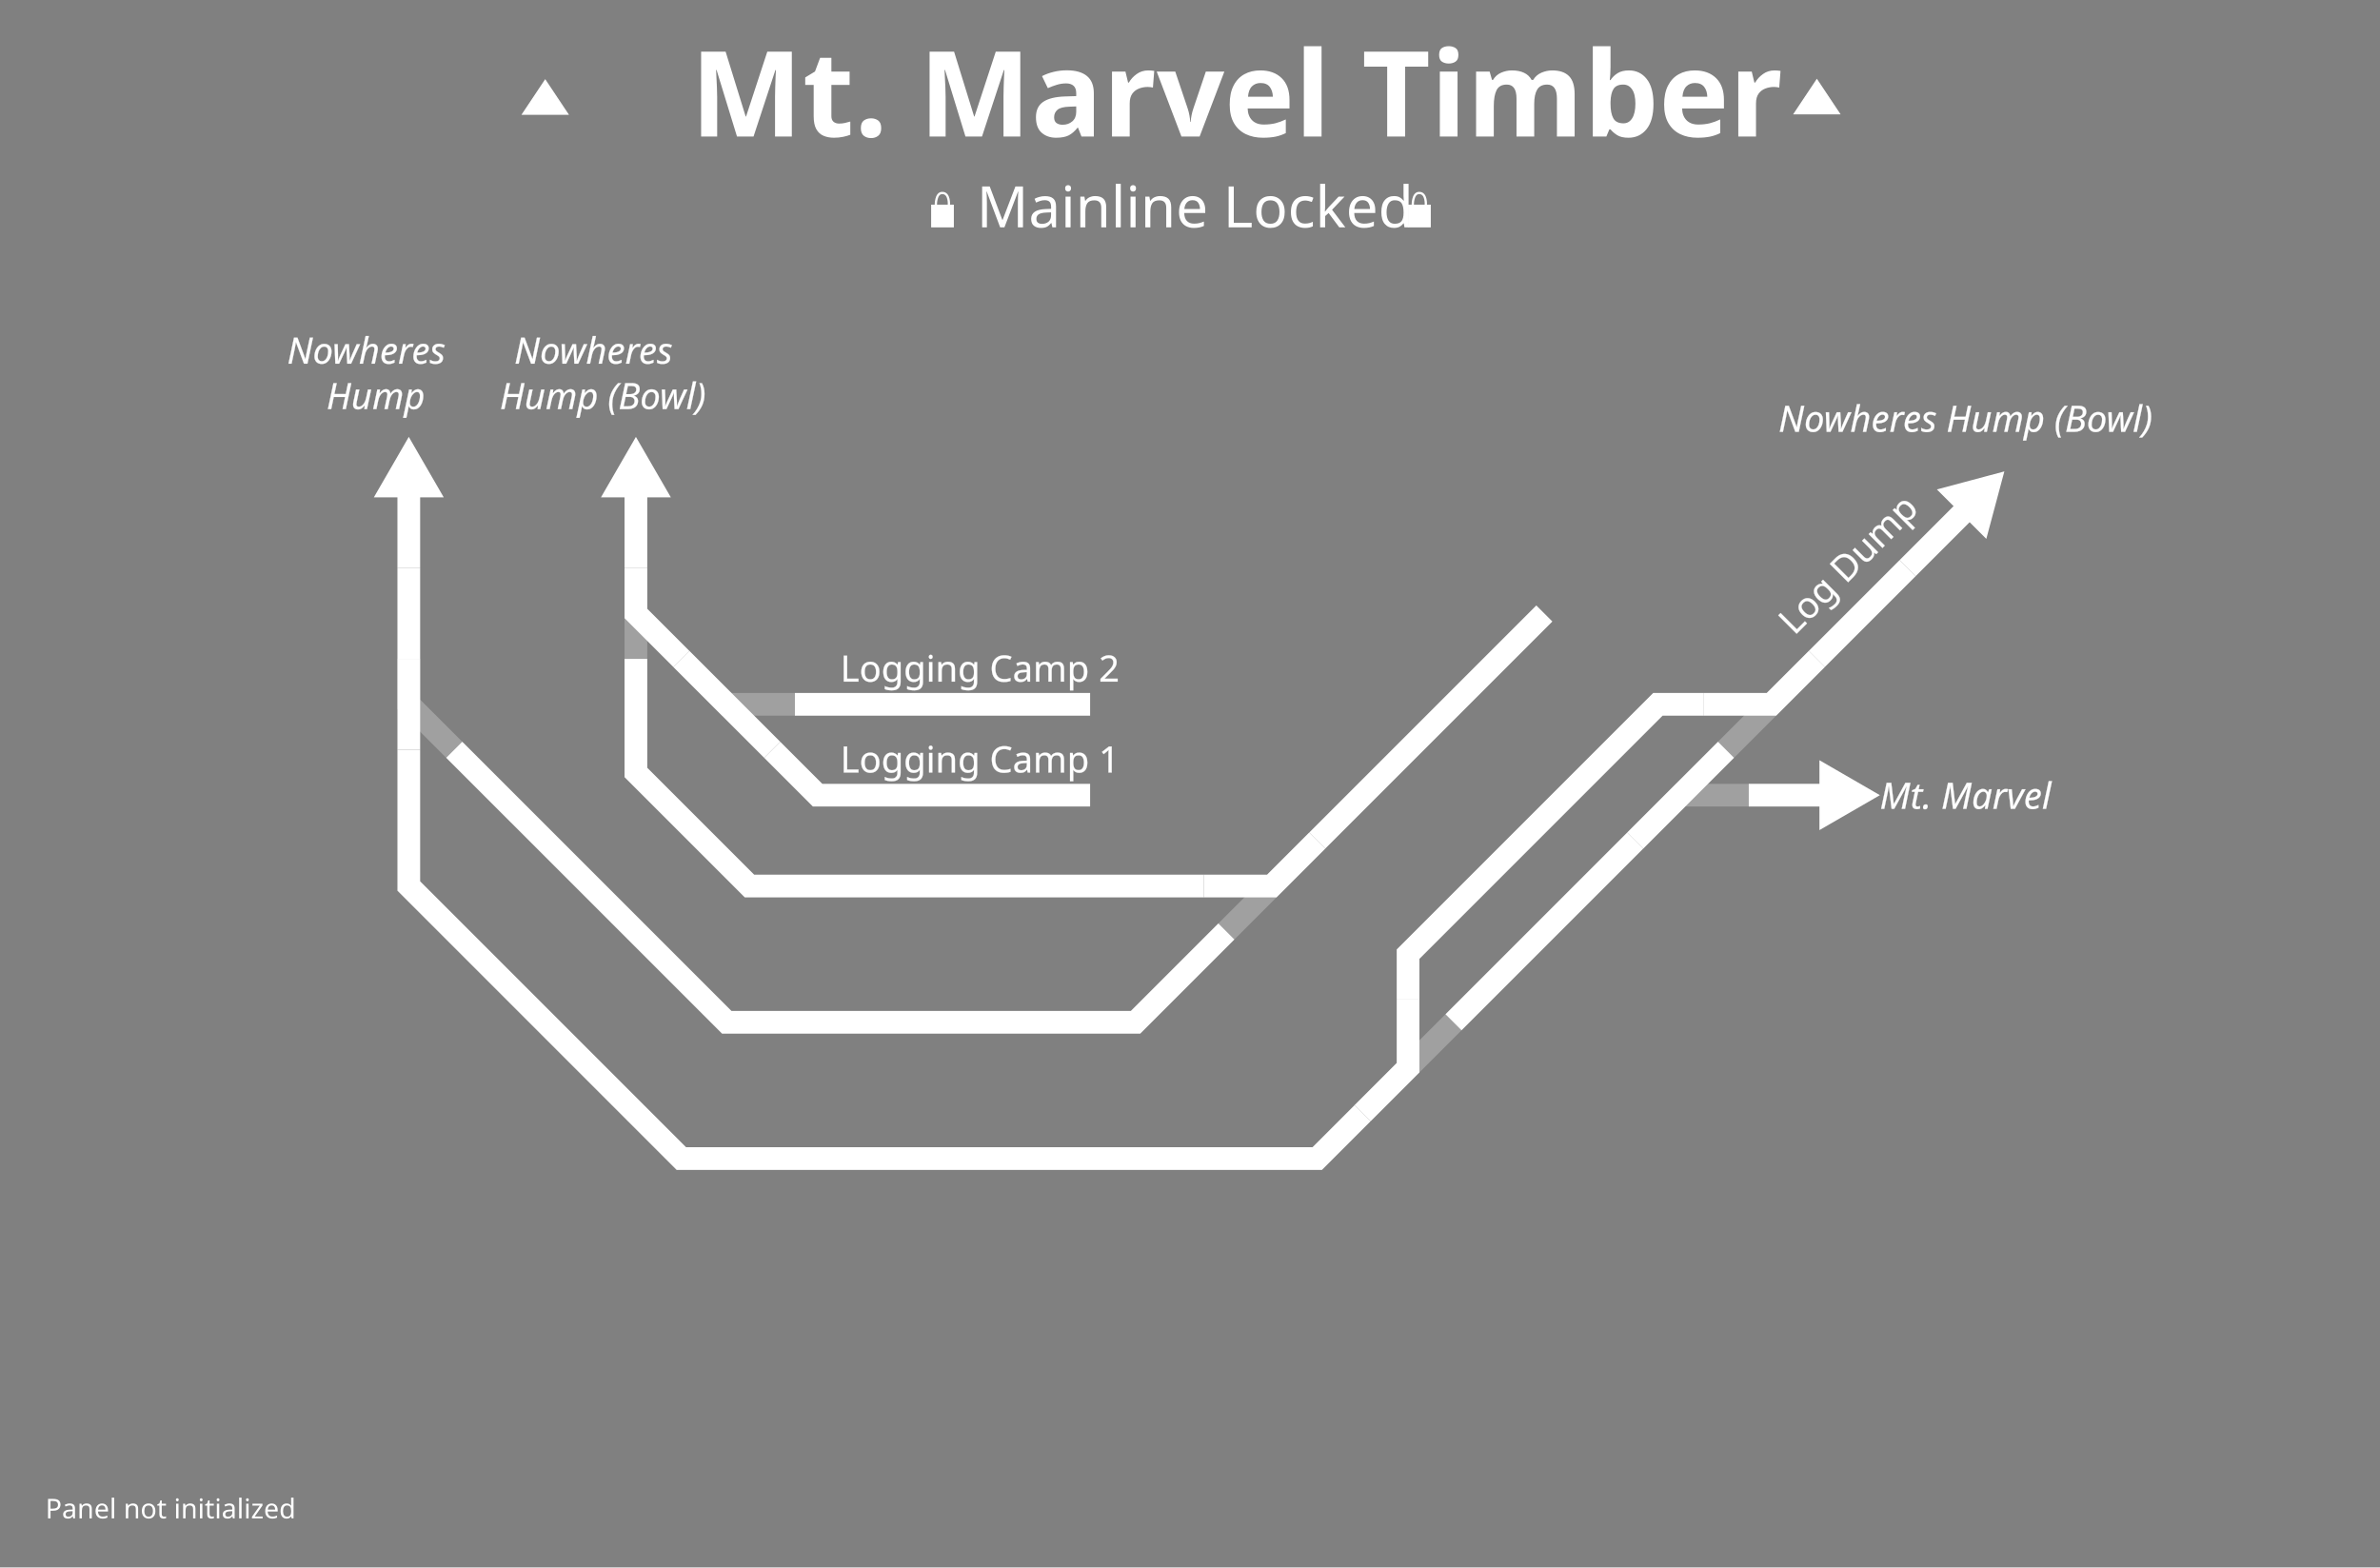
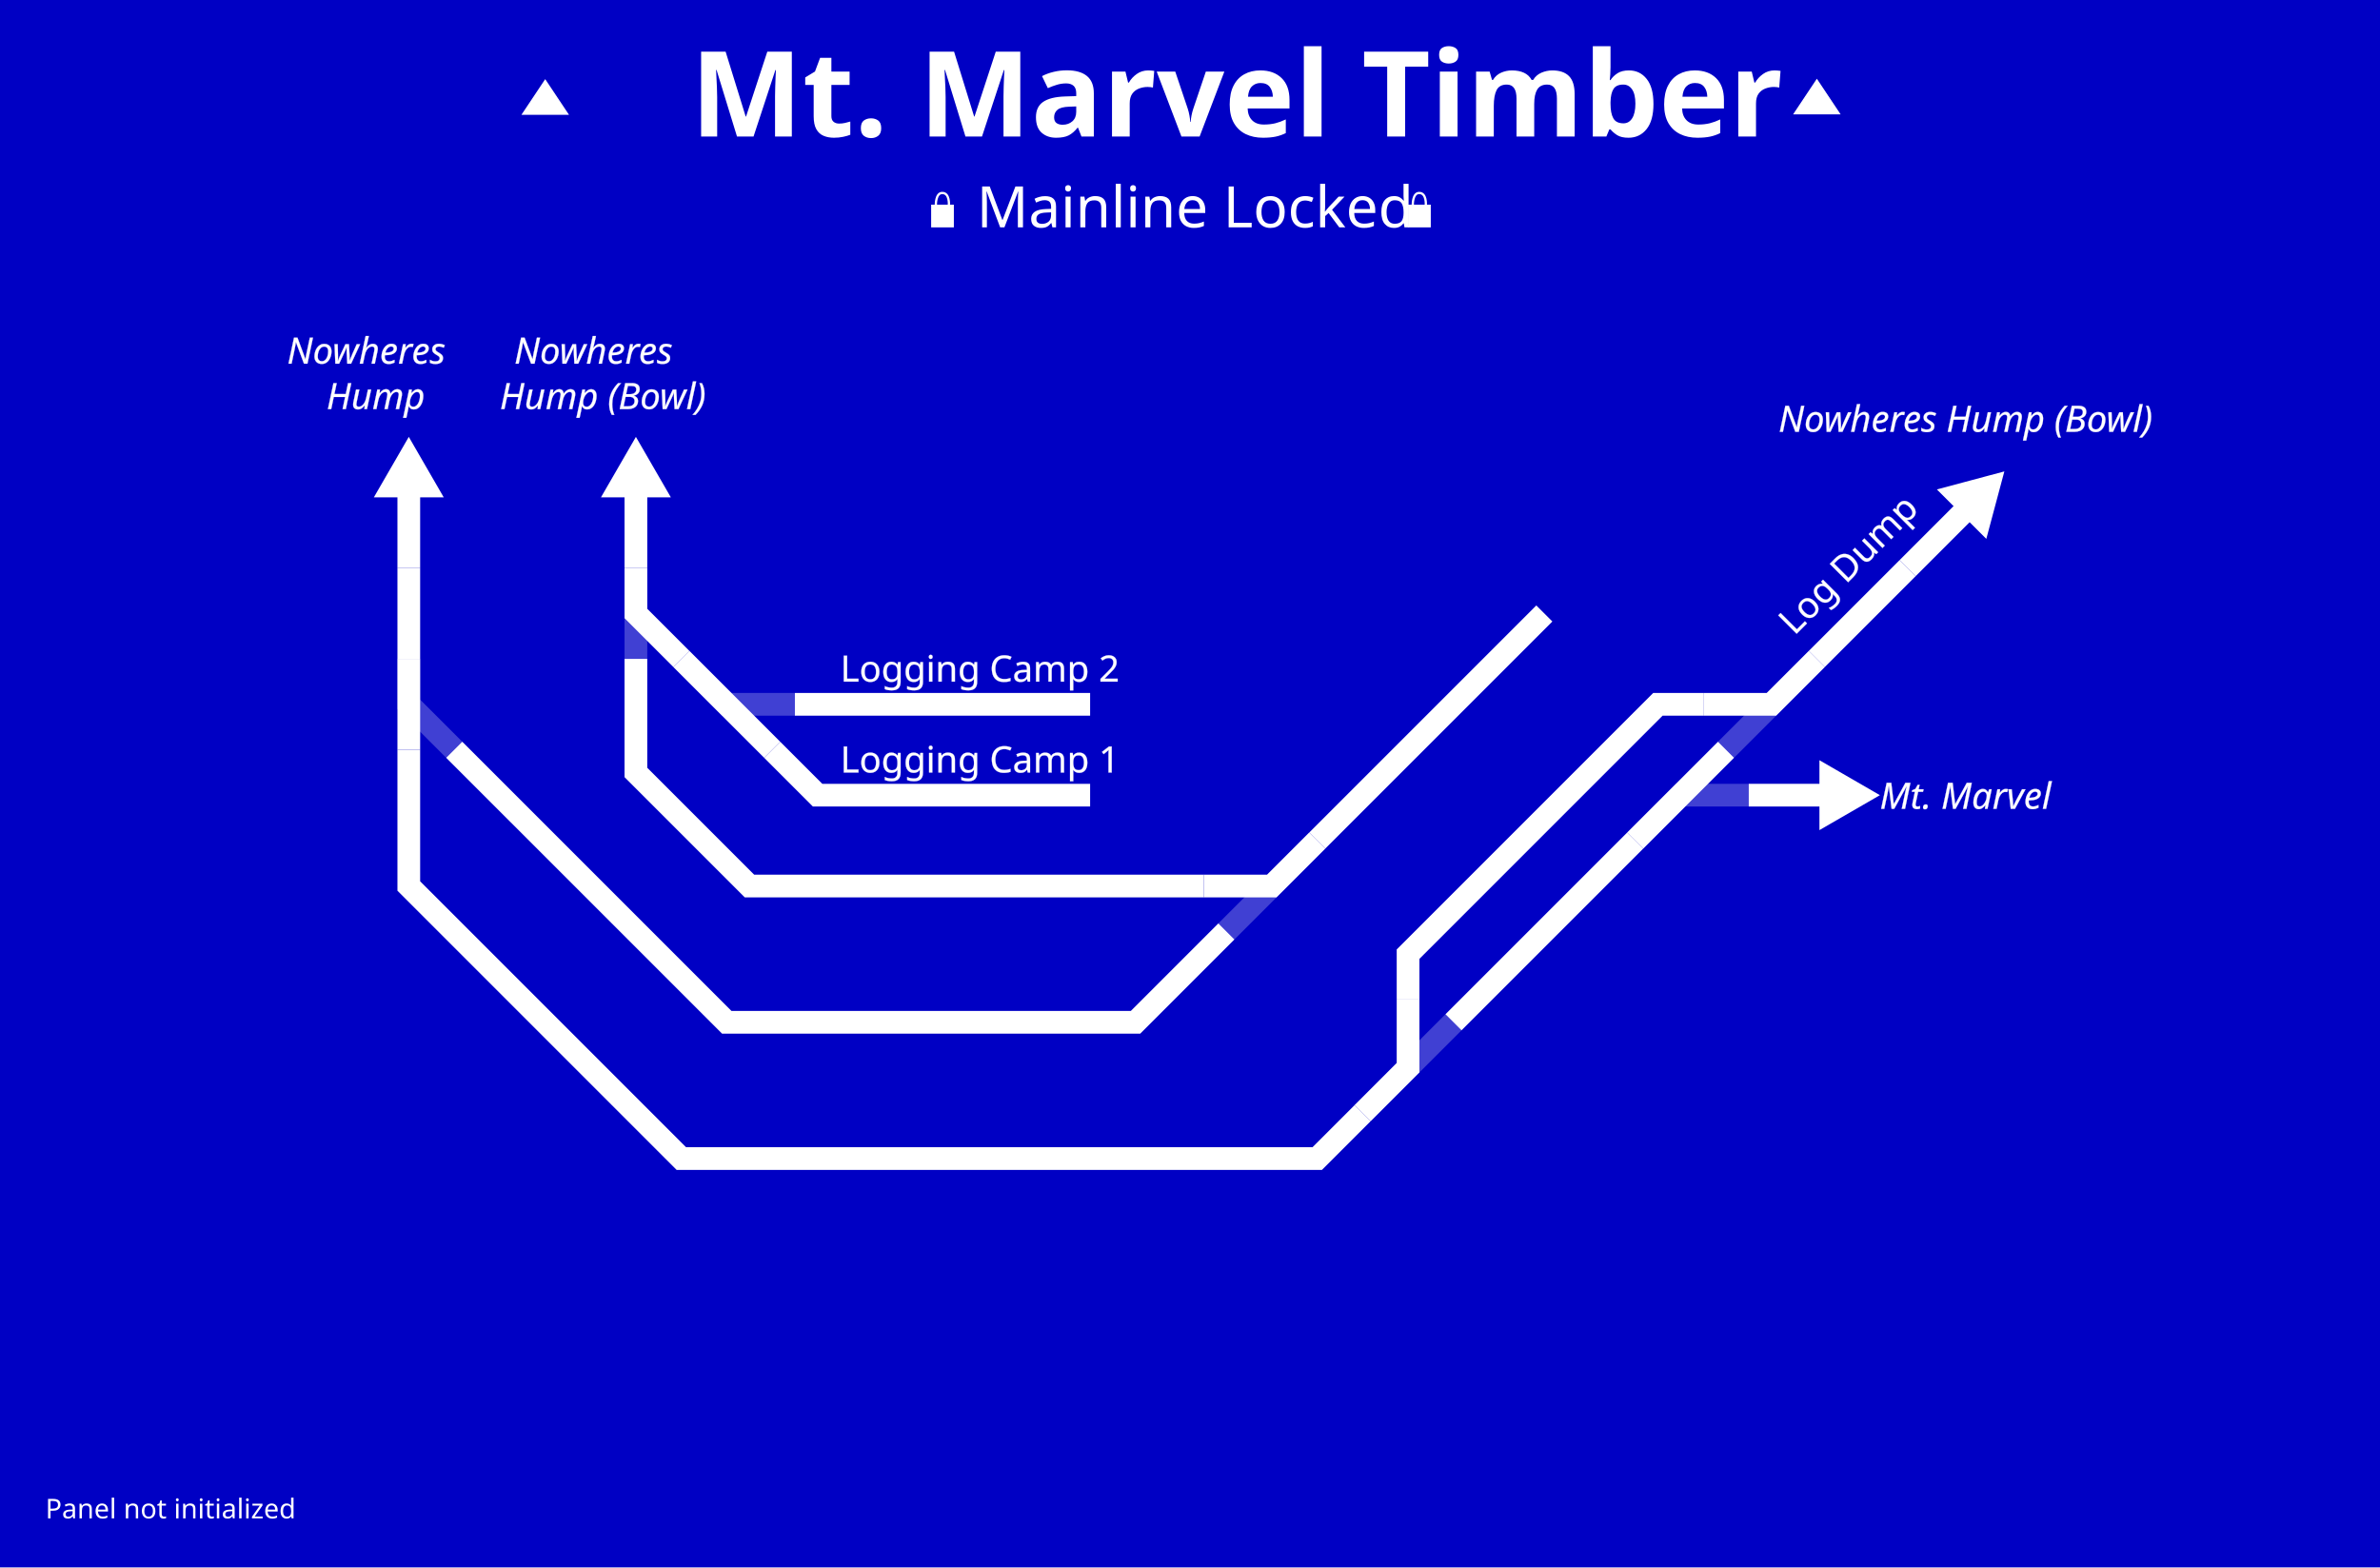
<svg xmlns="http://www.w3.org/2000/svg" xmlns:xlink="http://www.w3.org/1999/xlink" width="1047.958" height="690.115" id="svg2" version="1.1">
  <defs id="defs4">
    <linearGradient id="linearGradient5066">
      <stop style="stop-color:#000000;stop-opacity:0.188;" offset="0" id="stop5068" />
      <stop style="stop-color:#000000;stop-opacity:0;" offset="1" id="stop5070" />
    </linearGradient>
    <linearGradient id="linearGradient4692">
      <stop id="stop4694" offset="0" style="stop-color:#ffffff;stop-opacity:0.753;" />
      <stop id="stop4696" offset="1" style="stop-color:#ffffff;stop-opacity:0;" />
    </linearGradient>
    <linearGradient id="linearGradient4186">
      <stop style="stop-color:#808080;stop-opacity:1;" offset="0" id="stop4188" />
      <stop style="stop-color:#000000;stop-opacity:0;" offset="1" id="stop4190" />
    </linearGradient>
    <linearGradient id="linearGradient4137" paint="solid">
      <stop style="stop-color:#00ff00;stop-opacity:1;" offset="0" id="stop4139" />
    </linearGradient>
    <linearGradient xlink:href="#linearGradient4186" id="linearGradient4976" gradientUnits="userSpaceOnUse" x1="39.5" y1="75.114" x2="70.5" y2="75.114" />
    <linearGradient xlink:href="#linearGradient4186" id="linearGradient4978" gradientUnits="userSpaceOnUse" x1="39.5" y1="75.114" x2="70.5" y2="75.114" />
    <radialGradient xlink:href="#linearGradient4692" id="radialGradient5060" gradientUnits="userSpaceOnUse" cx="55" cy="75.114" fx="55" fy="75.114" r="15" />
    <radialGradient xlink:href="#linearGradient5066" id="radialGradient5064" gradientUnits="userSpaceOnUse" cx="55" cy="75.114" fx="55" fy="75.114" r="15" />
    <radialGradient xlink:href="#linearGradient4692" id="radialGradient4247" gradientUnits="userSpaceOnUse" cx="55" cy="75.114" fx="55" fy="75.114" r="15" />
    <radialGradient xlink:href="#linearGradient5066" id="radialGradient4249" gradientUnits="userSpaceOnUse" cx="55" cy="75.114" fx="55" fy="75.114" r="15" />
    <radialGradient xlink:href="#linearGradient5066" id="radialGradient4251" gradientUnits="userSpaceOnUse" cx="55" cy="75.114" fx="55" fy="75.114" r="15" />
    <linearGradient xlink:href="#linearGradient4186" id="linearGradient4253" gradientUnits="userSpaceOnUse" x1="39.5" y1="75.114" x2="70.5" y2="75.114" />
    <linearGradient xlink:href="#linearGradient4186" id="linearGradient4255" gradientUnits="userSpaceOnUse" x1="39.5" y1="75.114" x2="70.5" y2="75.114" />
    <marker orient="auto" refY="0" refX="0.6" id="TriangleAuthNBMarker" style="overflow:visible">
      <path id="TriangleAuthNBMarkerPath" d="m 5.77,0 -8.65,5 0,-10 8.65,5 z" style="fill:#00ff00;fill-rule:evenodd;stroke:#00ff00;stroke-width:1pt;marker-start:none" transform="scale(0.2,0.2)" />
    </marker>
    <marker orient="auto" refY="0" refX="-0.6" id="TriangleAuthSBMarker" style="overflow:visible">
      <path id="TriangleAuthSBMarkerPath" d="m 5.77,0 -8.65,5 0,-10 8.65,5 z" style="fill:#00ff00;fill-rule:evenodd;stroke:#00ff00;stroke-width:1pt;marker-start:none" transform="scale(-0.2,-0.2)" />
    </marker>
    <marker orient="auto" refY="0" refX="0.6" id="TriangleOccupiedNBMarker" style="overflow:visible">
      <path id="TriangleOccupiedNBMarkerPath" d="m 5.77,0 -8.65,5 0,-10 8.65,5 z" style="fill:#ff0000;fill-rule:evenodd;stroke:#ff0000;stroke-width:1pt;marker-start:none" transform="scale(0.2,0.2)" />
    </marker>
    <marker orient="auto" refY="0" refX="-0.6" id="TriangleOccupiedSBMarker" style="overflow:visible">
      <path id="TriangleOccupiedSBMarkerPath" d="m 5.77,0 -8.65,5 0,-10 8.65,5 z" style="fill:#ff0000;fill-rule:evenodd;stroke:#ff0000;stroke-width:1pt;marker-start:none" transform="scale(-0.2,-0.2)" />
    </marker>
    <marker orient="auto" refY="0" refX="0" id="TriangleOutM" style="overflow:visible">
      <path id="path4051" d="m 5.77,0 -8.65,5 0,-10 8.65,5 z" style="fill:#ffffff;fill-rule:evenodd;stroke:#ffffff;stroke-width:1pt;marker-start:none" transform="scale(0.25,0.25)" />
    </marker>
    <marker orient="auto" refY="0" refX="0" id="TriangleInM" style="overflow:visible">
      <path id="path4042" d="m 5.77,0 -8.65,5 0,-10 8.65,5 z" style="fill:#ffffff;fill-rule:evenodd;stroke:#ffffff;stroke-width:1pt;marker-start:none" transform="scale(-0.25,-0.25)" />
    </marker>
    <marker orient="auto" refY="0" refX="0" id="StopM" style="overflow:visible">
      <path id="path4078" d="M 0,5.65 0,-5.65" style="fill:none;stroke:#ffffff;stroke-width:2pt" transform="scale(0.4,0.4)" />
    </marker>
  </defs>
  <g id="backgroundLayer" transform="translate(0,-312.2474)">
-     <rect style="fill:#808080;fill-opacity:1;fill-rule:evenodd;stroke:none" id="panelBackground" width="1047.958" height="690.115" x="0" y="312.247" />
+     <rect style="fill:#0000c4;fill-opacity:1;fill-rule:evenodd;stroke:none" id="panelBackground" width="1047.958" height="690.115" x="0" y="312.247" />
  </g>
  <g id="textLayer" transform="translate(0,-3.979759)" style="display:inline">
    <text xml:space="preserve" style="font-size:52.338px;font-style:normal;font-variant:normal;font-weight:bold;font-stretch:normal;text-align:start;line-height:125%;letter-spacing:0px;word-spacing:0px;writing-mode:lr-tb;text-anchor:start;fill:#ffffff;fill-opacity:1;stroke:none;font-family:Trebuchet MS;-inkscape-font-specification:Trebuchet MS Bold" x="304" y="64.095" id="panelTitle">
      <tspan id="tspan3823" x="304" y="64.095">Mt. Marvel Timber</tspan>
    </text>
    <text id="panelStatus" y="672.511" x="20" style="font-size:12px;font-style:normal;font-variant:normal;font-weight:normal;font-stretch:normal;text-align:start;line-height:125%;letter-spacing:0px;word-spacing:0px;writing-mode:lr-tb;text-anchor:start;fill:#ffffff;fill-opacity:1;stroke:none;font-family:Trebuchet MS;-inkscape-font-specification:Trebuchet MS" xml:space="preserve">
      <tspan y="672.511" x="20" id="tspanPanelStatus">Panel not initialized</tspan>
    </text>
    <path style="fill:#ffffff;fill-opacity:1;stroke:#ffffff;stroke-width:0.5px;stroke-linecap:butt;stroke-linejoin:miter;stroke-opacity:1" d="m 240.068,39.274 -10,15 20,0 z" id="leftLevelTriangle" />
    <use x="0" y="0" xlink:href="#leftLevelTriangle" id="rightLevelTriangle" transform="translate(559.9322,-0.1794)" width="1047.958" height="690.115" />
    <g id="mainlineLockedGroup" transform="translate(30,5.019e-4)">
      <text xml:space="preserve" style="font-size:25.23px;font-style:normal;font-variant:normal;font-weight:normal;font-stretch:normal;text-align:start;line-height:125%;letter-spacing:0px;word-spacing:0px;writing-mode:lr-tb;text-anchor:start;fill:#ffffff;fill-opacity:1;stroke:none;font-family:Trebuchet MS;-inkscape-font-specification:Trebuchet MS" x="400" y="104.094" id="mainlineLockedText">
        <tspan y="104.094" x="400" id="tspan3321">Mainline Locked</tspan>
      </text>
      <g id="leftLock">
        <rect id="lockBody" width="10" height="10" x="380" y="94.094" style="fill:#ffffff;fill-opacity:1;stroke:none" />
        <path style="fill:none;stroke:#ffffff;stroke-width:1px;stroke-linecap:butt;stroke-linejoin:miter;stroke-opacity:1" d="m 382.068,94.274 c 0,0 -0.12,-5.383 2.818,-5.323 3.358,-0.06 2.924,5.323 2.924,5.323" id="path4159" />
      </g>
      <use height="690.115" width="1047.958" transform="translate(210,1.3237304e-6)" id="rightLock" xlink:href="#leftLock" y="0" x="0" />
    </g>
  </g>
  <g id="industrialTrackLayer" transform="translate(0,-3.979759)" style="display:inline">
    <path style="fill:none;stroke:#ffffff;stroke-width:10;stroke-linecap:butt;stroke-linejoin:miter;stroke-miterlimit:4;stroke-opacity:1;stroke-dasharray:none;marker-start:url(#TriangleInM);display:inline" d="m 180,214.095 0,40" id="path3290" />
    <g style="display:inline" transform="matrix(0,-1,-1,0,814.0945,814.0945)" id="g3489">
      <path style="opacity:0.25;fill:none;stroke:#ffffff;stroke-width:10;stroke-linecap:butt;stroke-linejoin:miter;stroke-miterlimit:4;stroke-opacity:1;stroke-dasharray:none" d="m 520,534.095 40,0" id="TO437.R" />
      <path id="TO437.N" d="m 520,514.095 20,20 20,0" style="fill:none;stroke:#ffffff;stroke-width:10;stroke-linecap:butt;stroke-linejoin:miter;stroke-miterlimit:4;stroke-opacity:1;stroke-dasharray:none" />
    </g>
    <path style="fill:none;stroke:#ffffff;stroke-width:10;stroke-linecap:butt;stroke-linejoin:miter;stroke-miterlimit:4;stroke-opacity:1;stroke-dasharray:none;display:inline" d="m 720,374.094 -80,80" id="path3513" />
    <path style="fill:none;stroke:#ffffff;stroke-width:10;stroke-linecap:butt;stroke-linejoin:miter;stroke-miterlimit:4;stroke-opacity:1;stroke-dasharray:none;display:inline" d="m 180,334.094 0,60 120,120 280,0 20,-20" id="path3523" />
    <g style="display:inline" transform="matrix(0,1,-1,0,1314.094,-165.9055)" id="g3465">
      <path id="TO441.R" d="m 520,544.095 0,30 20,20" style="opacity:0.25;fill:none;stroke:#ffffff;stroke-width:10;stroke-linecap:butt;stroke-linejoin:miter;stroke-miterlimit:4;stroke-opacity:1;stroke-dasharray:none" />
      <path style="fill:none;stroke:#ffffff;stroke-width:10;stroke-linecap:butt;stroke-linejoin:miter;stroke-miterlimit:4;stroke-opacity:1;stroke-dasharray:none" d="m 500,554.095 40,40" id="TO441.N" />
    </g>
    <g id="g4474" transform="translate(240,-240)" style="display:inline">
      <path id="TO440.R" d="m 520,574.095 40,-40" style="opacity:0.25;fill:none;stroke:#ffffff;stroke-width:10;stroke-linecap:butt;stroke-linejoin:miter;stroke-miterlimit:4;stroke-opacity:1;stroke-dasharray:none" />
      <path style="fill:none;stroke:#ffffff;stroke-width:10;stroke-linecap:butt;stroke-linejoin:miter;stroke-miterlimit:4;stroke-opacity:1;stroke-dasharray:none" d="m 510,554.095 30,0 20,-20" id="TO440.N" />
    </g>
    <g transform="matrix(-1,0,0,1,1120,-39.99999)" id="g4480" style="display:inline">
      <path style="opacity:0.25;fill:none;stroke:#ffffff;stroke-width:10;stroke-linecap:butt;stroke-linejoin:miter;stroke-miterlimit:4;stroke-opacity:1;stroke-dasharray:none" d="m 480,494.094 40,40" id="TO439.N" />
      <path id="TO439.R" d="m 500,484.094 0,30 20,20" style="fill:none;stroke:#ffffff;stroke-width:10;stroke-linecap:butt;stroke-linejoin:miter;stroke-miterlimit:4;stroke-opacity:1;stroke-dasharray:none" />
    </g>
    <g style="display:inline" id="g3501" transform="matrix(0,-1,-1,0,714.0945,854.0945)">
      <path style="opacity:0.25;fill:none;stroke:#ffffff;stroke-width:10;stroke-linecap:butt;stroke-linejoin:miter;stroke-miterlimit:4;stroke-opacity:1;stroke-dasharray:none" d="m 520,514.095 20,20 20,0" id="TO438A.R" />
      <path id="TO438A.N" d="m 520,534.095 40,0" style="fill:none;stroke:#ffffff;stroke-width:10;stroke-linecap:butt;stroke-linejoin:miter;stroke-miterlimit:4;stroke-opacity:1;stroke-dasharray:none" />
    </g>
    <path id="path4131" d="m 810,354.094 -40,0" style="fill:none;stroke:#ffffff;stroke-width:10;stroke-linecap:butt;stroke-linejoin:miter;stroke-miterlimit:4;stroke-opacity:1;stroke-dasharray:none;marker-start:url(#TriangleInM);display:inline" />
    <path style="fill:none;stroke:#ffffff;stroke-width:10;stroke-linecap:butt;stroke-linejoin:miter;stroke-miterlimit:4;stroke-opacity:1;stroke-dasharray:none;marker-start:url(#TriangleInM);display:inline" d="m 870,224.095 -30,30" id="path4133" />
    <path id="path4329" d="m 620,444.094 0,-20 110,-110 20,0" style="fill:none;stroke:#ffffff;stroke-width:10;stroke-linecap:butt;stroke-linejoin:miter;stroke-miterlimit:4;stroke-opacity:1;stroke-dasharray:none;display:inline" />
    <g style="display:inline" transform="translate(20,-160)" id="g4331">
      <path style="opacity:0.25;fill:none;stroke:#ffffff;stroke-width:10;stroke-linecap:butt;stroke-linejoin:miter;stroke-miterlimit:4;stroke-opacity:1;stroke-dasharray:none" d="m 520,574.095 40,-40" id="TO438B.R" />
      <path id="TO438B.N" d="m 510,554.095 30,0 20,-20" style="fill:none;stroke:#ffffff;stroke-width:10;stroke-linecap:butt;stroke-linejoin:miter;stroke-miterlimit:4;stroke-opacity:1;stroke-dasharray:none" />
    </g>
    <path id="path4337" d="m 200,334.094 120,120 180,0 40,-40" style="fill:none;stroke:#ffffff;stroke-width:10;stroke-linecap:butt;stroke-linejoin:miter;stroke-miterlimit:4;stroke-opacity:1;stroke-dasharray:none;display:inline" />
    <g style="display:inline" id="g4341" transform="matrix(0,-1,-1,0,834.0945,814.0945)">
      <path style="opacity:0.25;fill:none;stroke:#ffffff;stroke-width:10;stroke-linecap:butt;stroke-linejoin:miter;stroke-miterlimit:4;stroke-opacity:1;stroke-dasharray:none" d="m 500,484.094 0,30 20,20" id="TO436.N" />
      <path id="TO436.R" d="m 480,494.094 40,40" style="fill:none;stroke:#ffffff;stroke-width:10;stroke-linecap:butt;stroke-linejoin:miter;stroke-miterlimit:4;stroke-opacity:1;stroke-dasharray:none" />
    </g>
    <path id="path4347" d="m 280,294.094 0,50 50,50 200,0" style="fill:none;stroke:#ffffff;stroke-width:10;stroke-linecap:butt;stroke-linejoin:miter;stroke-miterlimit:4;stroke-opacity:1;stroke-dasharray:none;display:inline" />
    <path style="fill:none;stroke:#ffffff;stroke-width:10;stroke-linecap:butt;stroke-linejoin:miter;stroke-miterlimit:4;stroke-opacity:1;stroke-dasharray:none;display:inline" d="m 480,314.094 -130,0" id="path4349" />
    <path id="path4351" d="m 480,354.094 -120,0 -20,-20" style="fill:none;stroke:#ffffff;stroke-width:10;stroke-linecap:butt;stroke-linejoin:miter;stroke-miterlimit:4;stroke-opacity:1;stroke-dasharray:none;display:inline" />
    <path style="fill:none;stroke:#ffffff;stroke-width:10;stroke-linecap:butt;stroke-linejoin:miter;stroke-miterlimit:4;stroke-opacity:1;stroke-dasharray:none;display:inline" d="m 180,254.095 0,40" id="path4355" />
    <path id="path4541" d="m 280,214.095 0,40" style="fill:none;stroke:#ffffff;stroke-width:10;stroke-linecap:butt;stroke-linejoin:miter;stroke-miterlimit:4;stroke-opacity:1;stroke-dasharray:none;marker-start:url(#TriangleInM);display:inline" />
    <path id="path4735" d="m 840,254.095 -40,40" style="fill:none;stroke:#ffffff;stroke-width:10;stroke-linecap:butt;stroke-linejoin:miter;stroke-miterlimit:4;stroke-opacity:1;stroke-dasharray:none;display:inline" />
    <path style="fill:none;stroke:#ffffff;stroke-width:10;stroke-linecap:butt;stroke-linejoin:miter;stroke-miterlimit:4;stroke-opacity:1;stroke-dasharray:none;display:inline" d="m 680,274.094 -100,100" id="path4737" />
  </g>
  <g id="mainlineTrackLayer" transform="translate(0,-3.979759)" style="display:inline" />
  <g id="mainlinePanelLinkLayer" transform="translate(0,-5.8839113e-5)" style="display:inline" />
  <g id="industrialPanelLinkLayer" transform="translate(0,-5.0883911e-4)" style="display:inline">
-     <a xlink:href="NowheresHump.svg" style="display:inline" id="a3534" transform="translate(-48.96362,139.0369)">
+     <a xlink:href="NowheresHump.svg" transform="translate(-48.96362,139.0369)" id="a3534" style="display:inline">
      <text id="text3536" y="21.078" x="228.964" style="font-size:16px;font-style:italic;font-variant:normal;font-weight:normal;font-stretch:normal;text-align:center;line-height:125%;letter-spacing:0px;word-spacing:0px;writing-mode:lr-tb;text-anchor:middle;fill:#ffffff;fill-opacity:1;stroke:#ffffff;stroke-width:0.1;stroke-miterlimit:4;stroke-opacity:1;stroke-dasharray:none;font-family:Trebuchet MS;-inkscape-font-specification:Trebuchet MS Italic" xml:space="preserve">
        <tspan id="tspan3538" y="21.078" x="228.964">Nowheres</tspan>
        <tspan y="41.078" x="228.964" id="tspan4551">Hump</tspan>
      </text>
    </a>
-     <a xlink:href="NowheresHump.svg" transform="translate(651.0364,169.0369)" id="a4135" style="display:inline">
+     <a xlink:href="NowheresHump.svg" style="display:inline" id="a4135" transform="translate(651.0364,169.0369)">
      <text xml:space="preserve" style="font-size:16px;font-style:italic;font-variant:normal;font-weight:normal;font-stretch:normal;text-align:center;line-height:125%;letter-spacing:0px;word-spacing:0px;writing-mode:lr-tb;text-anchor:middle;fill:#ffffff;fill-opacity:1;stroke:#ffffff;stroke-width:0.1;stroke-miterlimit:4;stroke-opacity:1;stroke-dasharray:none;font-family:Trebuchet MS;-inkscape-font-specification:Trebuchet MS Italic" x="228.964" y="21.078" id="text4137">
        <tspan x="228.964" y="21.078" id="tspan4139">Nowheres Hump (Bowl)</tspan>
      </text>
    </a>
-     <a xlink:href="MtMarvel.svg" style="display:inline" id="a4323" transform="translate(657.0364,333.0369)">
+     <a xlink:href="MtMarvel.svg" transform="translate(657.0364,333.0369)" id="a4323" style="display:inline">
      <text id="text4325" y="23.078" x="222.964" style="font-size:16px;font-style:italic;font-variant:normal;font-weight:normal;font-stretch:normal;text-align:center;line-height:125%;letter-spacing:0px;word-spacing:0px;writing-mode:lr-tb;text-anchor:middle;fill:#ffffff;fill-opacity:1;stroke:#ffffff;stroke-width:0.1;stroke-miterlimit:4;stroke-opacity:1;stroke-dasharray:none;font-family:Trebuchet MS;-inkscape-font-specification:Trebuchet MS Italic" xml:space="preserve">
        <tspan id="tspan4327" y="23.078" x="222.964">Mt. Marvel</tspan>
      </text>
    </a>
-     <a xlink:href="NowheresHump.svg" transform="translate(51.03638,139.0369)" id="a4543" style="display:inline">
+     <a xlink:href="NowheresHump.svg" style="display:inline" id="a4543" transform="translate(51.03638,139.0369)">
      <text xml:space="preserve" style="font-size:16px;font-style:italic;font-variant:normal;font-weight:normal;font-stretch:normal;text-align:center;line-height:125%;letter-spacing:0px;word-spacing:0px;writing-mode:lr-tb;text-anchor:middle;fill:#ffffff;fill-opacity:1;stroke:#ffffff;stroke-width:0.1;stroke-miterlimit:4;stroke-opacity:1;stroke-dasharray:none;font-family:Trebuchet MS;-inkscape-font-specification:Trebuchet MS Italic" x="228.964" y="21.078" id="text4545">
        <tspan x="228.964" y="21.078" id="tspan4547">Nowheres</tspan>
        <tspan x="228.964" y="41.078" id="tspan4549">Hump (Bowl)</tspan>
      </text>
    </a>
  </g>
  <g id="trackNameLayer" transform="translate(0,-5.8839113e-5)" style="display:inline">
    <text id="text3547" y="340.115" x="370" style="font-size:16px;font-style:normal;font-variant:normal;font-weight:normal;font-stretch:normal;text-align:start;line-height:125%;letter-spacing:0px;word-spacing:0px;writing-mode:lr-tb;text-anchor:start;fill:#ffffff;fill-opacity:1;stroke:#ffffff;stroke-width:0.1;stroke-miterlimit:4;stroke-opacity:1;stroke-dasharray:none;font-family:Trebuchet MS;-inkscape-font-specification:Trebuchet MS" xml:space="preserve">
      <tspan y="340.115" x="370" id="tspan3549">Logging Camp 1</tspan>
    </text>
    <text xml:space="preserve" style="font-size:16px;font-style:normal;font-variant:normal;font-weight:normal;font-stretch:normal;text-align:start;line-height:125%;letter-spacing:0px;word-spacing:0px;writing-mode:lr-tb;text-anchor:start;fill:#ffffff;fill-opacity:1;stroke:#ffffff;stroke-width:0.1;stroke-miterlimit:4;stroke-opacity:1;stroke-dasharray:none;font-family:Trebuchet MS;-inkscape-font-specification:Trebuchet MS" x="370" y="300.115" id="text3551">
      <tspan id="tspan3553" x="370" y="300.115">Logging Camp 2</tspan>
    </text>
    <text xml:space="preserve" style="font-size:16px;font-style:normal;font-variant:normal;font-weight:normal;font-stretch:normal;text-align:start;line-height:125%;letter-spacing:0px;word-spacing:0px;writing-mode:lr-tb;text-anchor:start;fill:#ffffff;fill-opacity:1;stroke:#ffffff;stroke-width:0.1;stroke-miterlimit:4;stroke-opacity:1;stroke-dasharray:none;font-family:Trebuchet MS;-inkscape-font-specification:Trebuchet MS" x="360.543" y="756.685" id="text3295" transform="matrix(0.7071068,-0.7071068,0.7071068,0.7071068,0,0)">
      <tspan id="tspan3297" x="360.543" y="756.685" style="stroke-width:0.1">Log Dump</tspan>
    </text>
  </g>
</svg>
